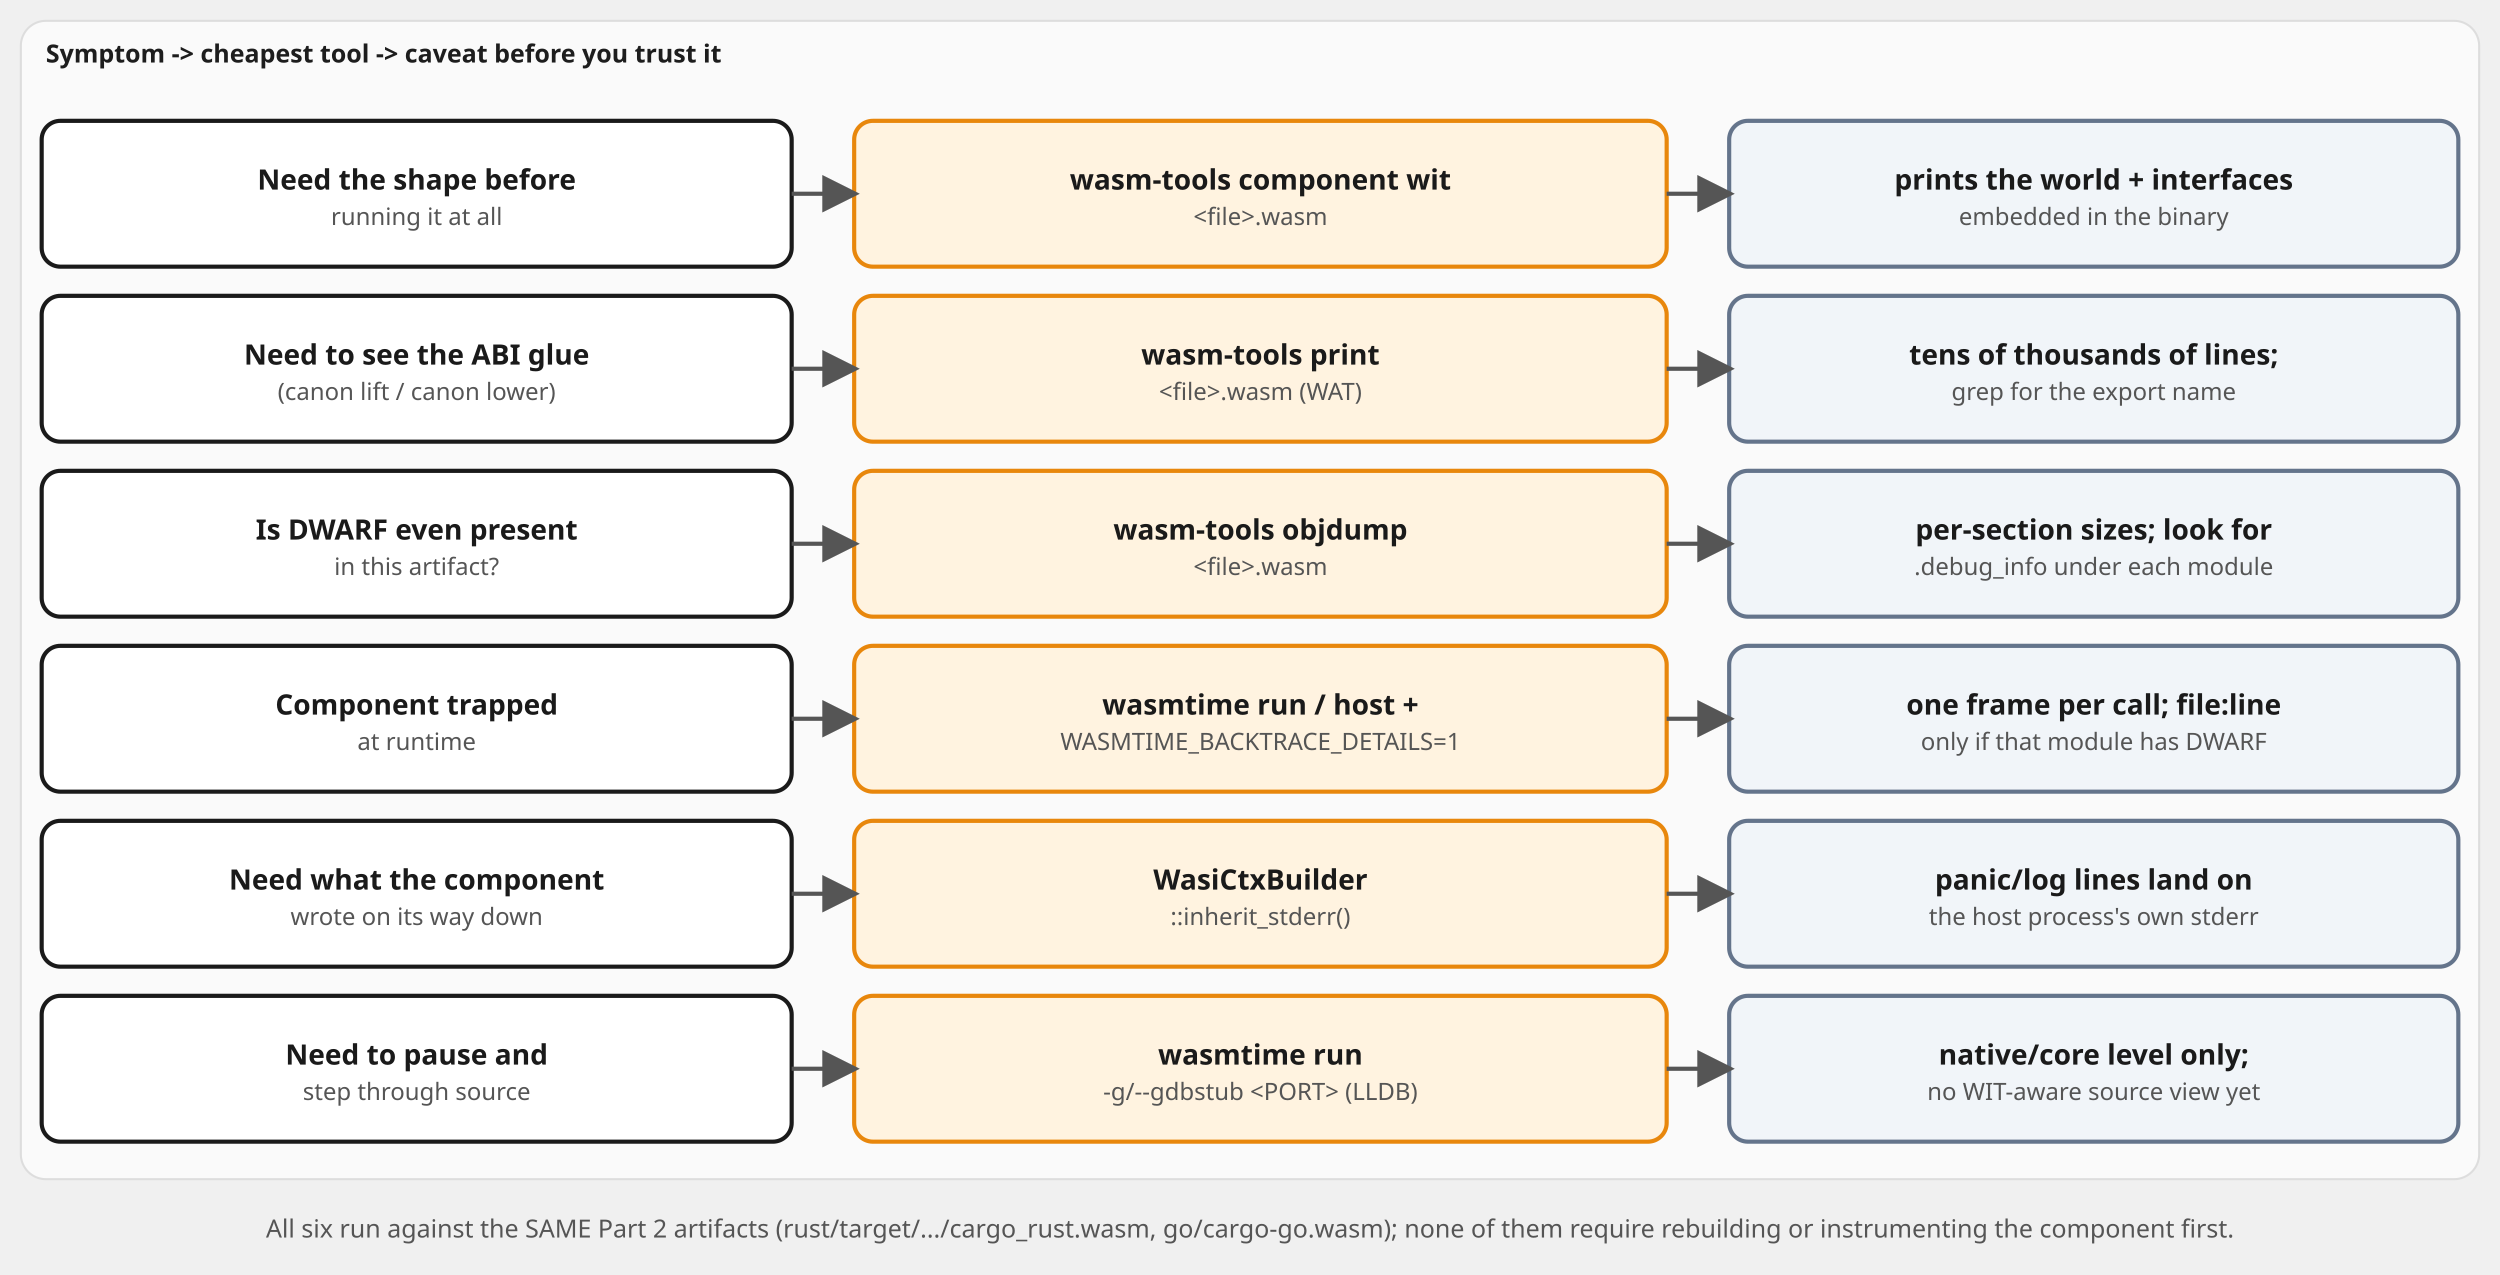
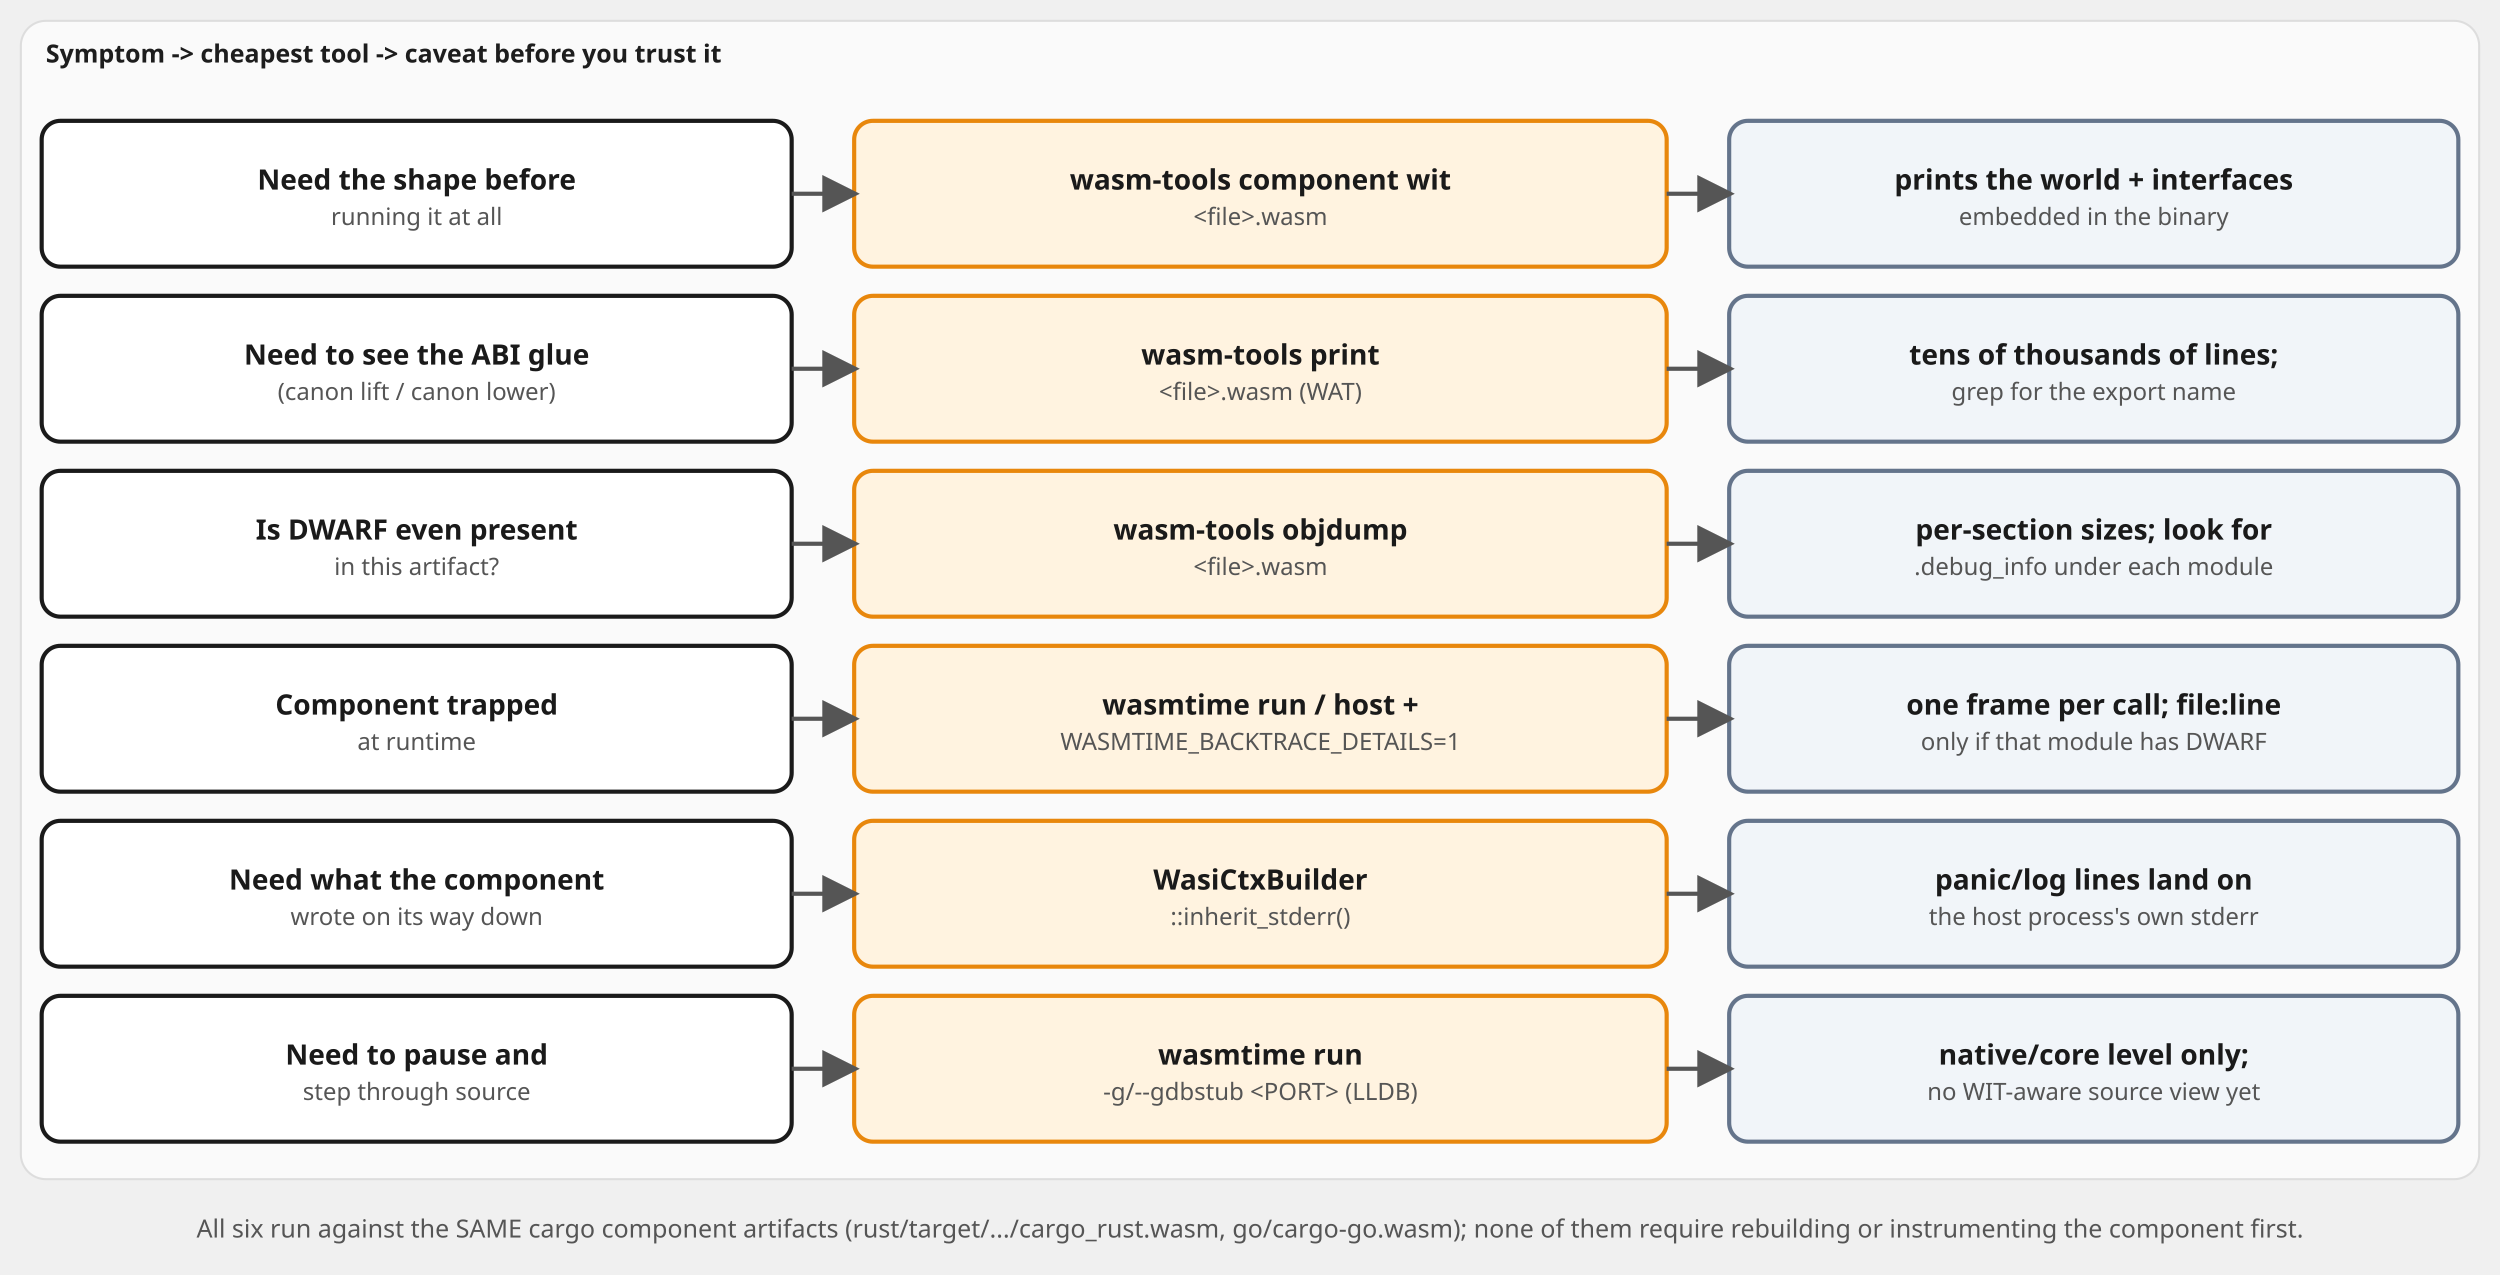
<svg xmlns="http://www.w3.org/2000/svg" viewBox="0 0 1200 612" font-family="'Red Hat Text', system-ui, sans-serif" role="img">
  <defs>
    <marker id="a" viewBox="0 0 10 10" refX="8.5" refY="5" markerWidth="9" markerHeight="9" orient="auto-start-reverse">
      <path d="M0,0 L10,5 L0,10 z" fill="#555" />
    </marker>
    <marker id="am" viewBox="0 0 10 10" refX="8.5" refY="5" markerWidth="9" markerHeight="9" orient="auto-start-reverse">
      <path d="M0,0 L10,5 L0,10 z" fill="#e8870c" />
    </marker>
  </defs>
  <rect x="10" y="10" width="1180" height="556" rx="12" fill="#fafafa" stroke="#ddd" />
  <text x="22" y="30" font-size="12" font-weight="700" fill="#1d1d1d">Symptom  -&gt;  cheapest tool  -&gt;  caveat before you trust it</text>
  <rect x="20" y="58" width="360" height="70" rx="9" fill="#ffffff" stroke="#1a1a1a" stroke-width="2" />
  <text x="200.0" y="91.0" font-size="13.5" font-weight="700" fill="#1a1a1a" text-anchor="middle">Need the shape before</text>
  <text x="200.0" y="108.0" font-size="11.5" fill="#555555" text-anchor="middle">running it at all</text>
  <rect x="410" y="58" width="390" height="70" rx="9" fill="#fff3e0" stroke="#e8870c" stroke-width="2" />
  <text x="605.0" y="91.0" font-size="13.5" font-weight="700" fill="#1a1a1a" text-anchor="middle">wasm-tools component wit</text>
  <text x="605.0" y="108.0" font-size="11.5" fill="#555555" text-anchor="middle">&lt;file&gt;.wasm</text>
  <rect x="830" y="58" width="350" height="70" rx="9" fill="#f1f5f9" stroke="#64748b" stroke-width="2" />
  <text x="1005.0" y="91.0" font-size="13.5" font-weight="700" fill="#1a1a1a" text-anchor="middle">prints the world + interfaces</text>
  <text x="1005.0" y="108.0" font-size="11.5" fill="#555555" text-anchor="middle">embedded in the binary</text>
  <rect x="20" y="142" width="360" height="70" rx="9" fill="#ffffff" stroke="#1a1a1a" stroke-width="2" />
  <text x="200.0" y="175.0" font-size="13.5" font-weight="700" fill="#1a1a1a" text-anchor="middle">Need to see the ABI glue</text>
  <text x="200.0" y="192.0" font-size="11.5" fill="#555555" text-anchor="middle">(canon lift / canon lower)</text>
  <rect x="410" y="142" width="390" height="70" rx="9" fill="#fff3e0" stroke="#e8870c" stroke-width="2" />
  <text x="605.0" y="175.0" font-size="13.5" font-weight="700" fill="#1a1a1a" text-anchor="middle">wasm-tools print</text>
  <text x="605.0" y="192.0" font-size="11.5" fill="#555555" text-anchor="middle">&lt;file&gt;.wasm   (WAT)</text>
  <rect x="830" y="142" width="350" height="70" rx="9" fill="#f1f5f9" stroke="#64748b" stroke-width="2" />
  <text x="1005.0" y="175.0" font-size="13.5" font-weight="700" fill="#1a1a1a" text-anchor="middle">tens of thousands of lines;</text>
  <text x="1005.0" y="192.0" font-size="11.5" fill="#555555" text-anchor="middle">grep for the export name</text>
  <rect x="20" y="226" width="360" height="70" rx="9" fill="#ffffff" stroke="#1a1a1a" stroke-width="2" />
  <text x="200.0" y="259.0" font-size="13.5" font-weight="700" fill="#1a1a1a" text-anchor="middle">Is DWARF even present</text>
  <text x="200.0" y="276.0" font-size="11.5" fill="#555555" text-anchor="middle">in this artifact?</text>
  <rect x="410" y="226" width="390" height="70" rx="9" fill="#fff3e0" stroke="#e8870c" stroke-width="2" />
  <text x="605.0" y="259.0" font-size="13.5" font-weight="700" fill="#1a1a1a" text-anchor="middle">wasm-tools objdump</text>
  <text x="605.0" y="276.0" font-size="11.5" fill="#555555" text-anchor="middle">&lt;file&gt;.wasm</text>
  <rect x="830" y="226" width="350" height="70" rx="9" fill="#f1f5f9" stroke="#64748b" stroke-width="2" />
  <text x="1005.0" y="259.0" font-size="13.5" font-weight="700" fill="#1a1a1a" text-anchor="middle">per-section sizes; look for</text>
  <text x="1005.0" y="276.0" font-size="11.5" fill="#555555" text-anchor="middle">.debug_info under each module</text>
  <rect x="20" y="310" width="360" height="70" rx="9" fill="#ffffff" stroke="#1a1a1a" stroke-width="2" />
  <text x="200.0" y="343.0" font-size="13.5" font-weight="700" fill="#1a1a1a" text-anchor="middle">Component trapped</text>
  <text x="200.0" y="360.0" font-size="11.5" fill="#555555" text-anchor="middle">at runtime</text>
  <rect x="410" y="310" width="390" height="70" rx="9" fill="#fff3e0" stroke="#e8870c" stroke-width="2" />
  <text x="605.0" y="343.0" font-size="13.5" font-weight="700" fill="#1a1a1a" text-anchor="middle">wasmtime run / host +</text>
  <text x="605.0" y="360.0" font-size="11.5" fill="#555555" text-anchor="middle">WASMTIME_BACKTRACE_DETAILS=1</text>
  <rect x="830" y="310" width="350" height="70" rx="9" fill="#f1f5f9" stroke="#64748b" stroke-width="2" />
  <text x="1005.0" y="343.0" font-size="13.5" font-weight="700" fill="#1a1a1a" text-anchor="middle">one frame per call; file:line</text>
  <text x="1005.0" y="360.0" font-size="11.5" fill="#555555" text-anchor="middle">only if that module has DWARF</text>
  <rect x="20" y="394" width="360" height="70" rx="9" fill="#ffffff" stroke="#1a1a1a" stroke-width="2" />
  <text x="200.0" y="427.0" font-size="13.5" font-weight="700" fill="#1a1a1a" text-anchor="middle">Need what the component</text>
  <text x="200.0" y="444.0" font-size="11.5" fill="#555555" text-anchor="middle">wrote on its way down</text>
  <rect x="410" y="394" width="390" height="70" rx="9" fill="#fff3e0" stroke="#e8870c" stroke-width="2" />
  <text x="605.0" y="427.0" font-size="13.5" font-weight="700" fill="#1a1a1a" text-anchor="middle">WasiCtxBuilder</text>
  <text x="605.0" y="444.0" font-size="11.5" fill="#555555" text-anchor="middle">::inherit_stderr()</text>
  <rect x="830" y="394" width="350" height="70" rx="9" fill="#f1f5f9" stroke="#64748b" stroke-width="2" />
  <text x="1005.0" y="427.0" font-size="13.5" font-weight="700" fill="#1a1a1a" text-anchor="middle">panic/log lines land on</text>
  <text x="1005.0" y="444.0" font-size="11.5" fill="#555555" text-anchor="middle">the host process's own stderr</text>
  <rect x="20" y="478" width="360" height="70" rx="9" fill="#ffffff" stroke="#1a1a1a" stroke-width="2" />
  <text x="200.0" y="511.0" font-size="13.5" font-weight="700" fill="#1a1a1a" text-anchor="middle">Need to pause and</text>
  <text x="200.0" y="528.0" font-size="11.5" fill="#555555" text-anchor="middle">step through source</text>
  <rect x="410" y="478" width="390" height="70" rx="9" fill="#fff3e0" stroke="#e8870c" stroke-width="2" />
  <text x="605.0" y="511.0" font-size="13.5" font-weight="700" fill="#1a1a1a" text-anchor="middle">wasmtime run</text>
  <text x="605.0" y="528.0" font-size="11.5" fill="#555555" text-anchor="middle">-g/--gdbstub &lt;PORT&gt;   (LLDB)</text>
  <rect x="830" y="478" width="350" height="70" rx="9" fill="#f1f5f9" stroke="#64748b" stroke-width="2" />
  <text x="1005.0" y="511.0" font-size="13.5" font-weight="700" fill="#1a1a1a" text-anchor="middle">native/core level only;</text>
  <text x="1005.0" y="528.0" font-size="11.5" fill="#555555" text-anchor="middle">no WIT-aware source view yet</text>
  <path d="M380,93.0 L410,93.0" fill="none" stroke="#555" stroke-width="2" marker-end="url(#a)" />
  <path d="M800,93.0 L830,93.0" fill="none" stroke="#555" stroke-width="2" marker-end="url(#a)" />
  <path d="M380,177.0 L410,177.0" fill="none" stroke="#555" stroke-width="2" marker-end="url(#a)" />
  <path d="M800,177.0 L830,177.0" fill="none" stroke="#555" stroke-width="2" marker-end="url(#a)" />
  <path d="M380,261.0 L410,261.0" fill="none" stroke="#555" stroke-width="2" marker-end="url(#a)" />
  <path d="M800,261.0 L830,261.0" fill="none" stroke="#555" stroke-width="2" marker-end="url(#a)" />
  <path d="M380,345.0 L410,345.0" fill="none" stroke="#555" stroke-width="2" marker-end="url(#a)" />
  <path d="M800,345.0 L830,345.0" fill="none" stroke="#555" stroke-width="2" marker-end="url(#a)" />
  <path d="M380,429.0 L410,429.0" fill="none" stroke="#555" stroke-width="2" marker-end="url(#a)" />
  <path d="M800,429.0 L830,429.0" fill="none" stroke="#555" stroke-width="2" marker-end="url(#a)" />
  <path d="M380,513.0 L410,513.0" fill="none" stroke="#555" stroke-width="2" marker-end="url(#a)" />
  <path d="M800,513.0 L830,513.0" fill="none" stroke="#555" stroke-width="2" marker-end="url(#a)" />
-   <text x="600" y="594" font-size="12" fill="#555555" text-anchor="middle">All six run against the SAME Part 2 artifacts (rust/target/.../cargo_rust.wasm, go/cargo-go.wasm); none of them require rebuilding or instrumenting the component first.</text>
+   <text x="600" y="594" font-size="12" fill="#555555" text-anchor="middle">All six run against the SAME cargo component artifacts (rust/target/.../cargo_rust.wasm, go/cargo-go.wasm); none of them require rebuilding or instrumenting the component first.</text>
</svg>
